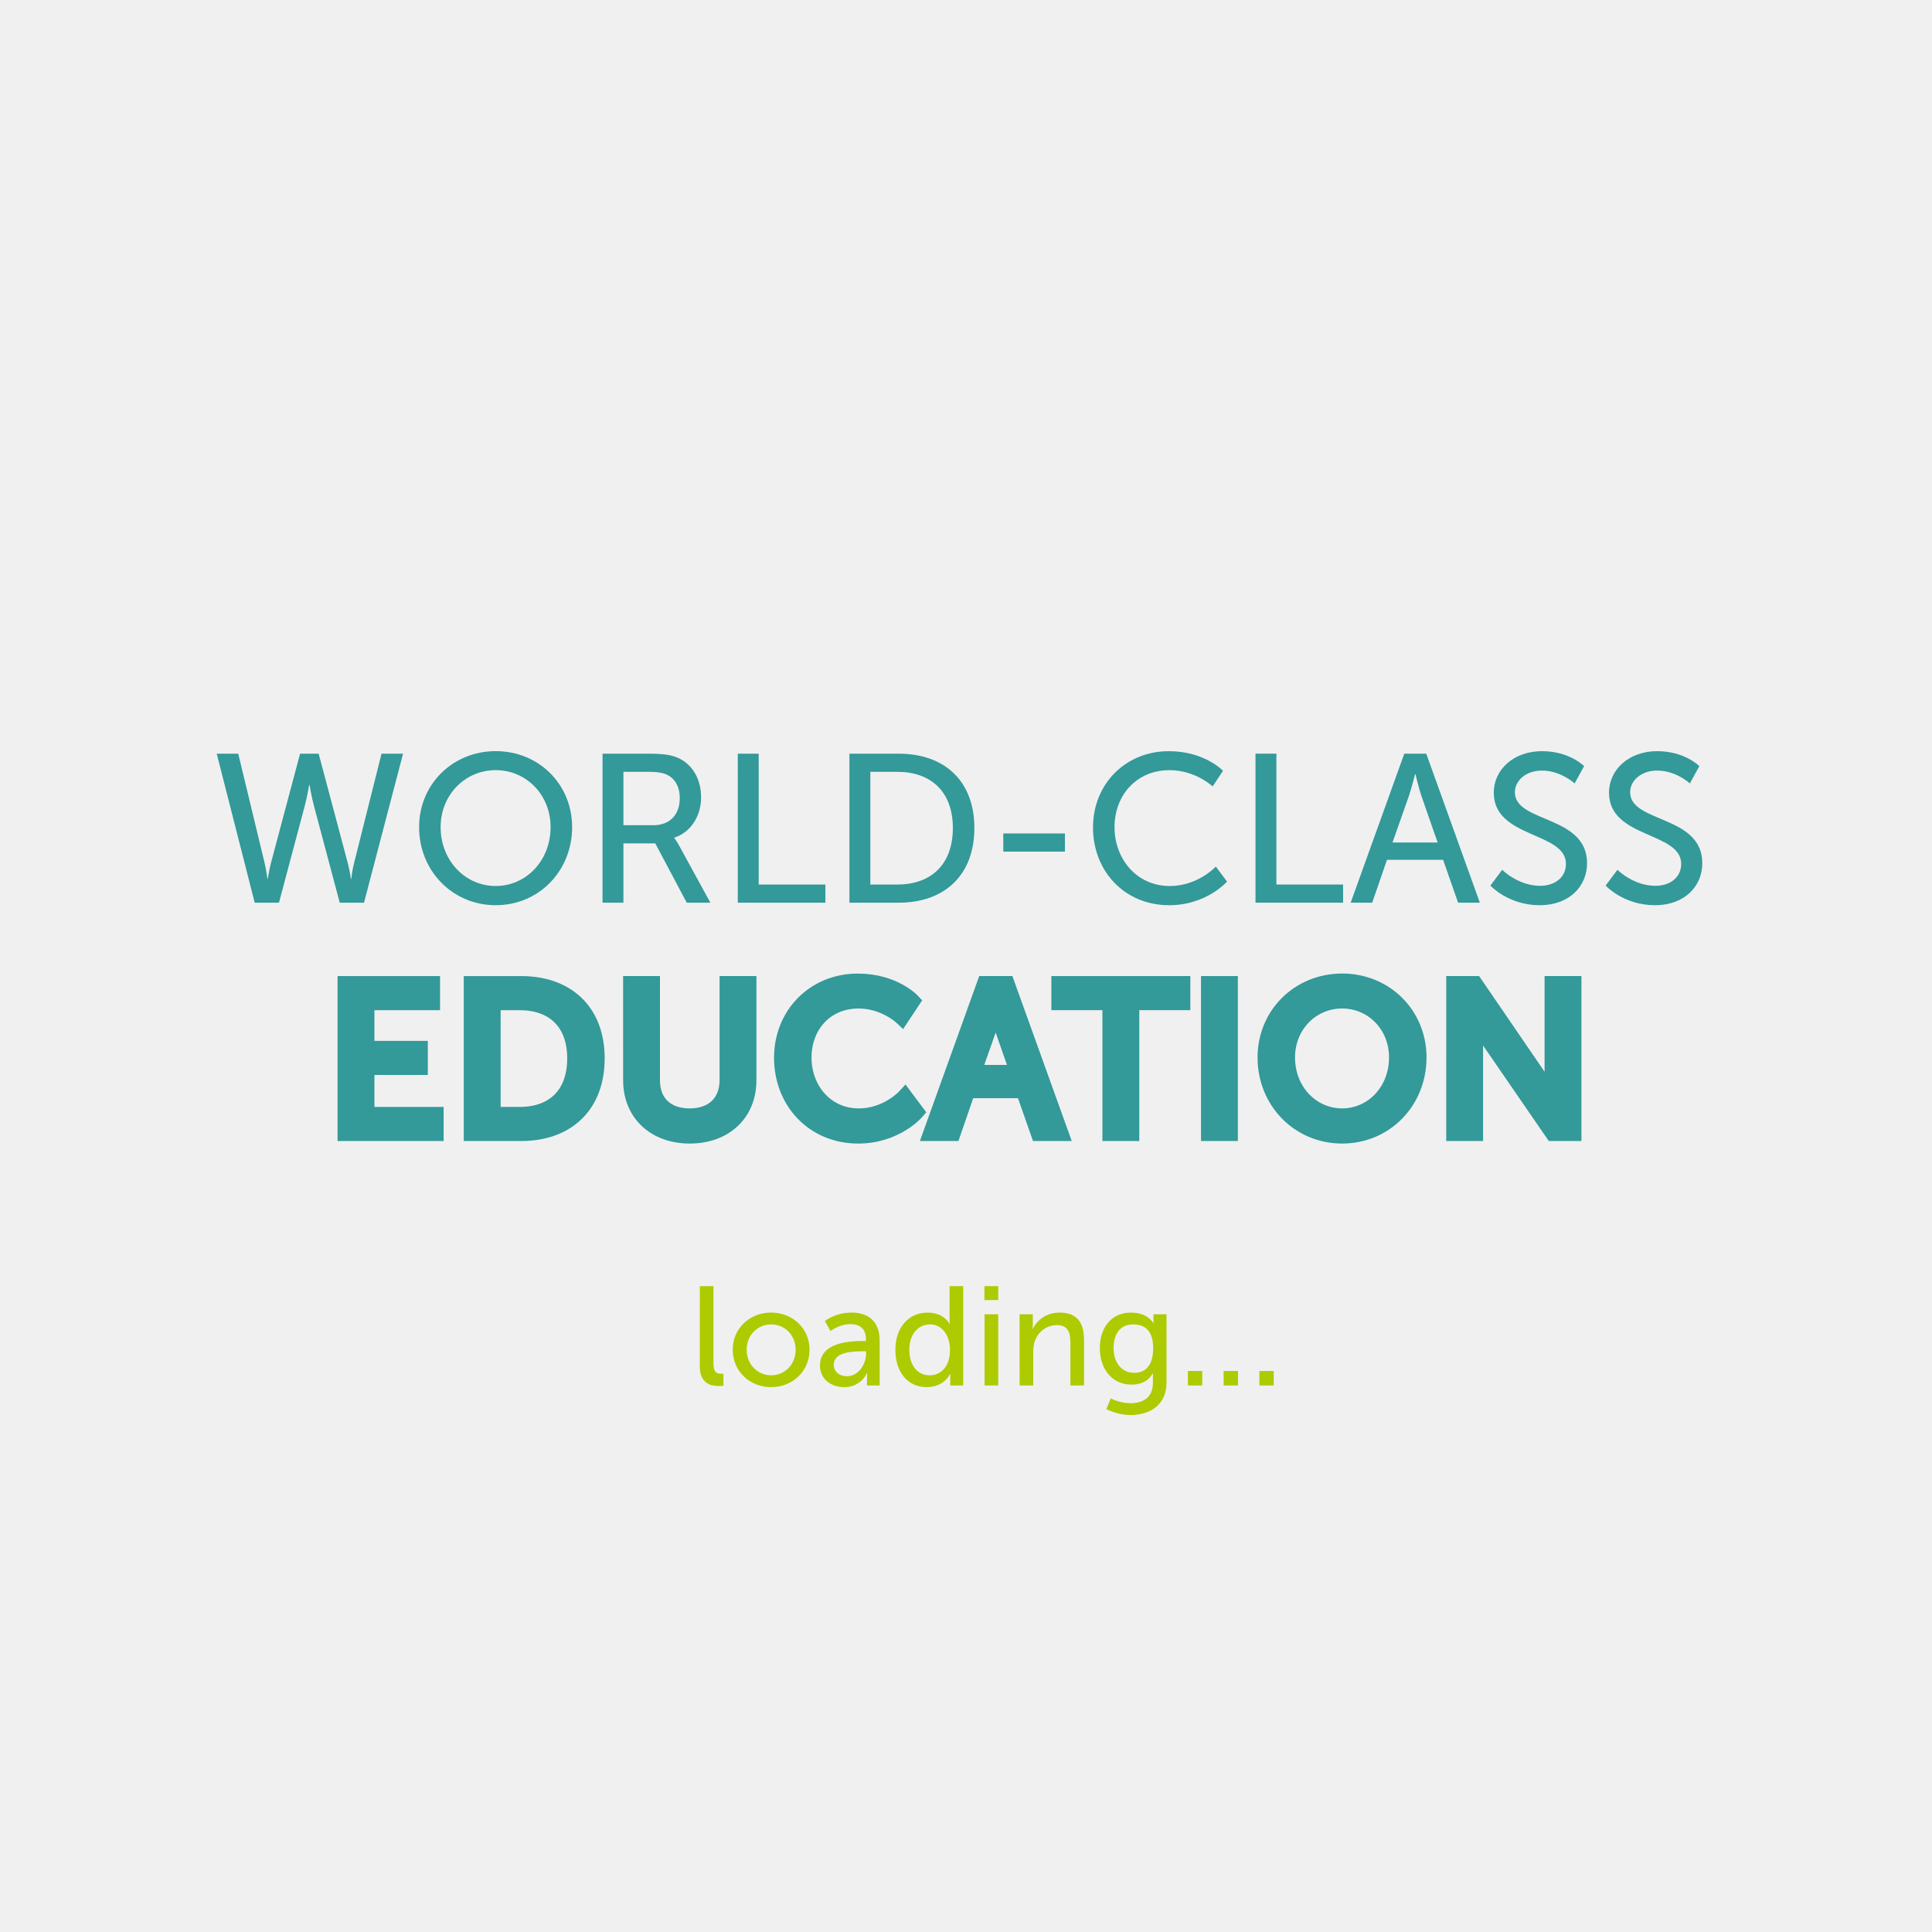
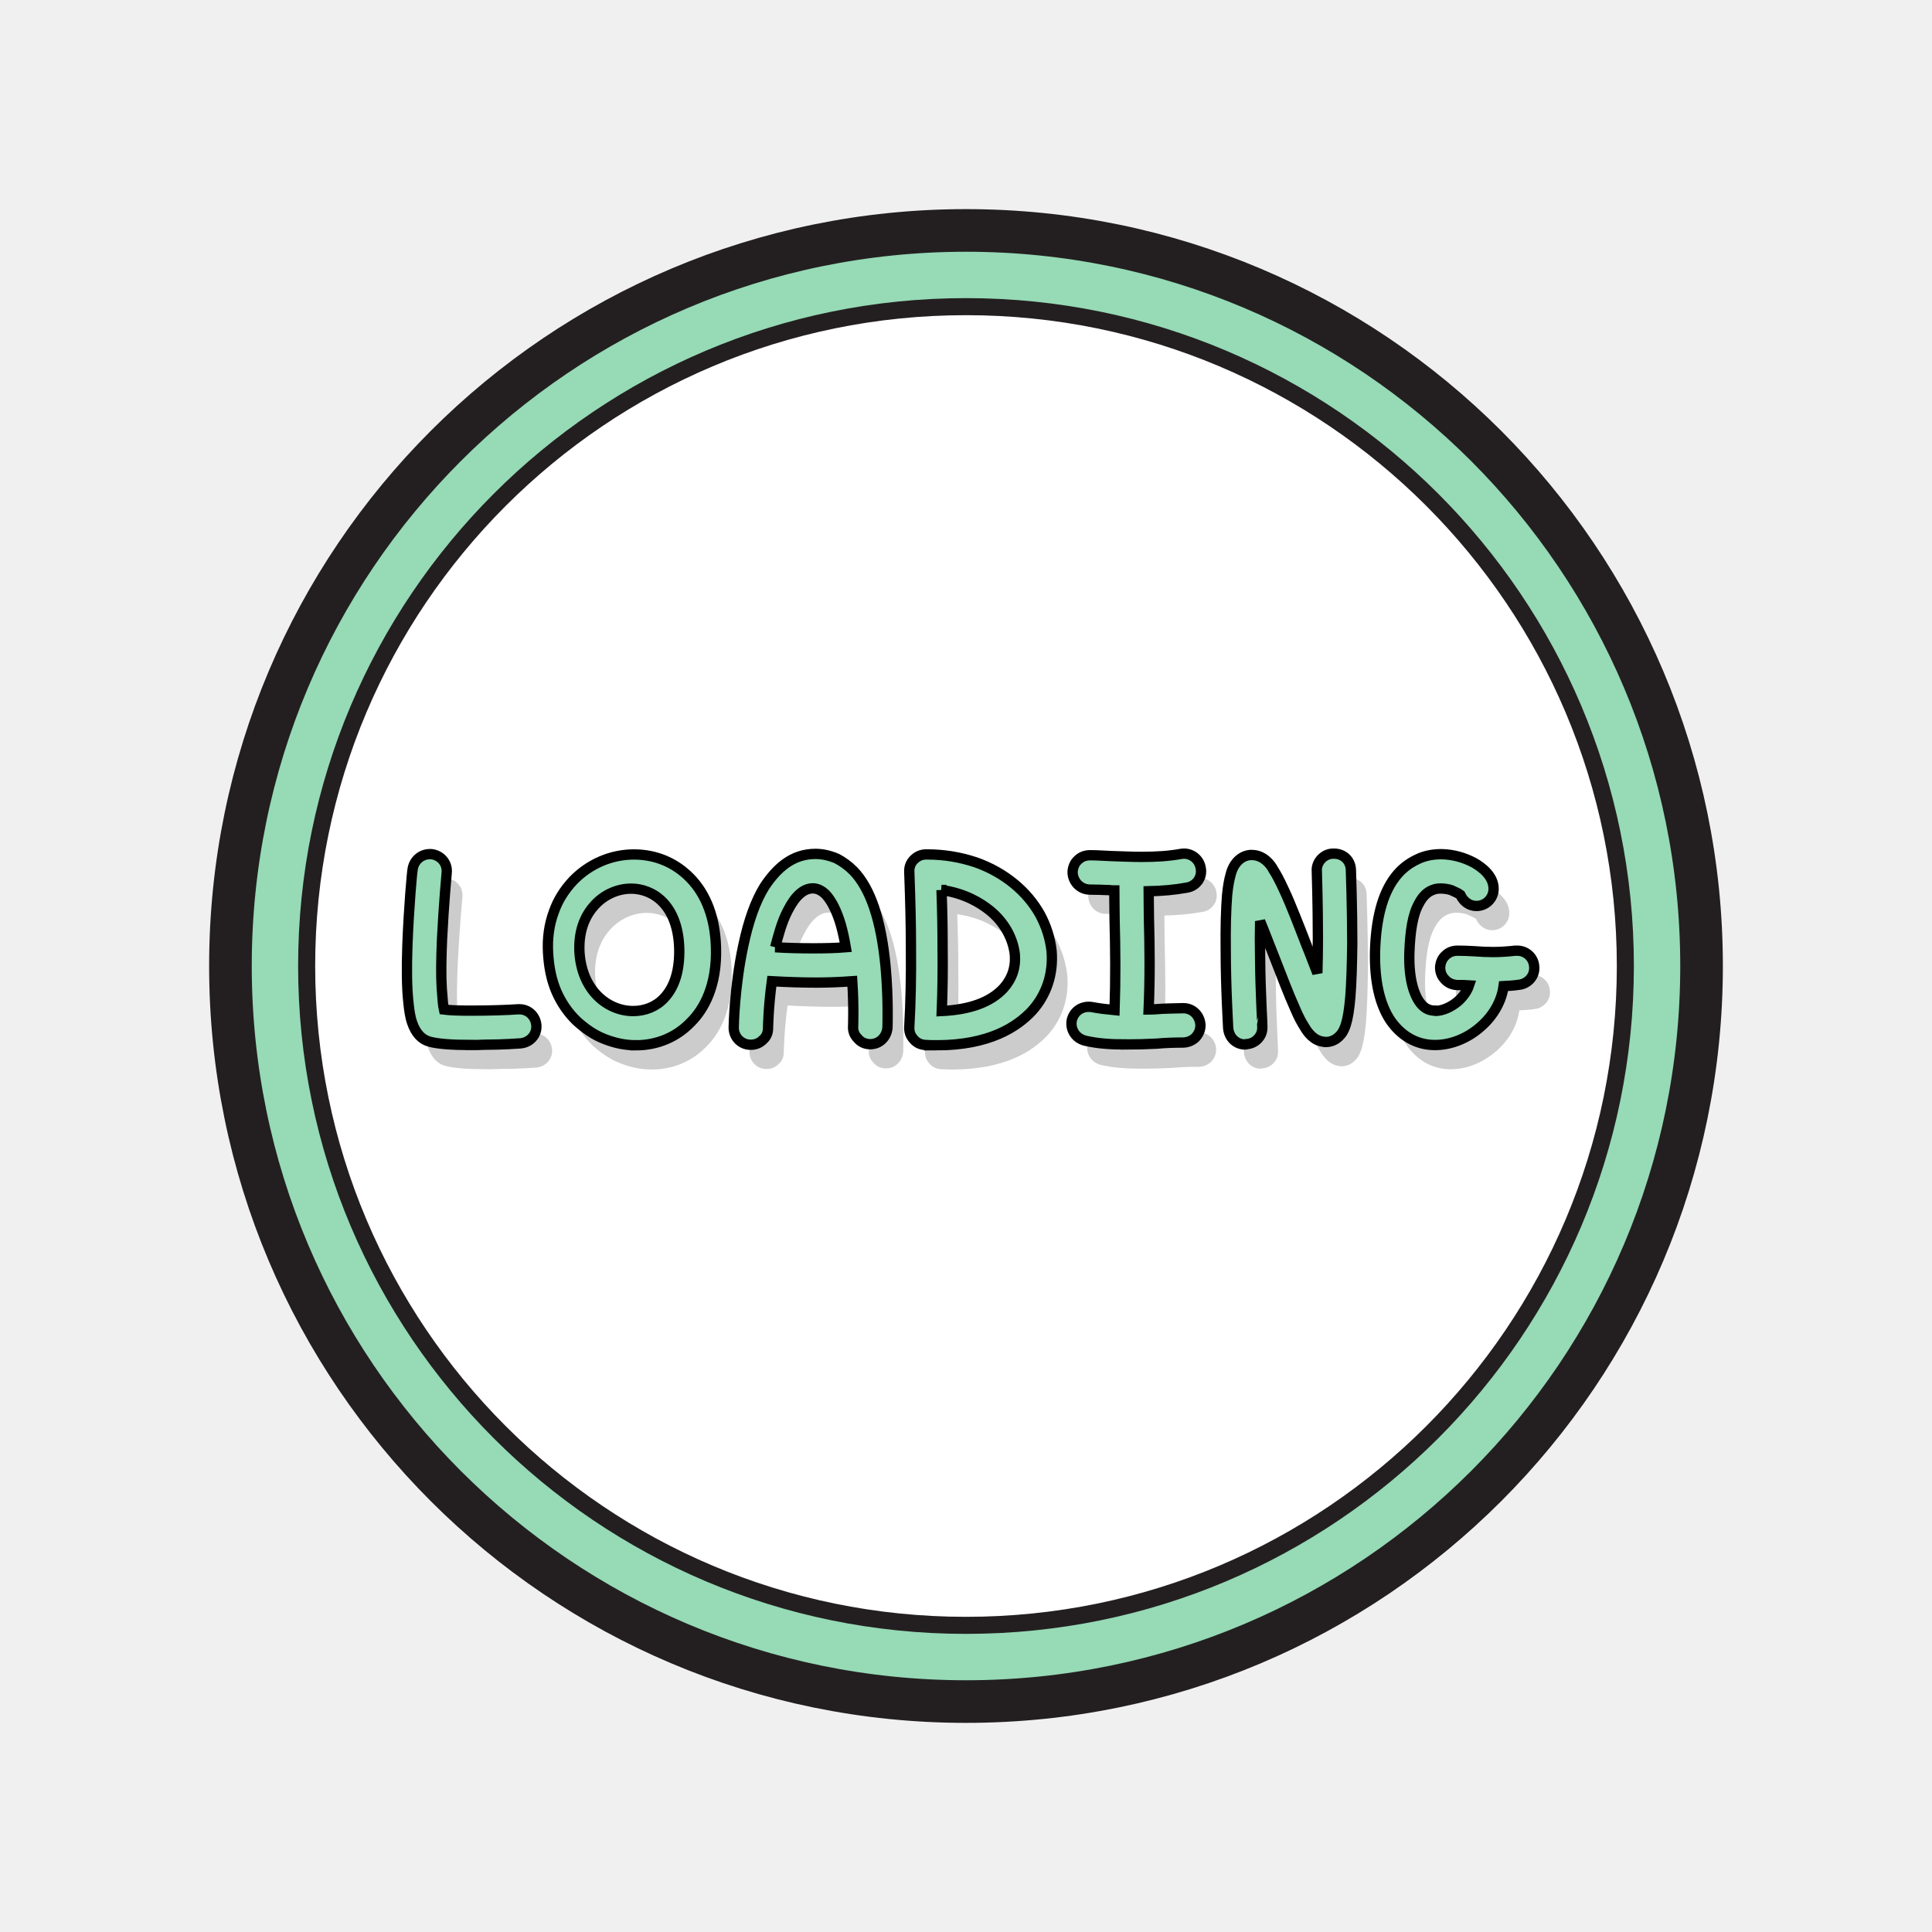
<svg xmlns="http://www.w3.org/2000/svg" width="75mm" height="75mm" viewBox="0 0 75 75" version="1.1" id="svg8">
  <defs id="defs2" />
  <g id="layer1" transform="translate(-66.0254,-119.188)">
-     <g aria-label="WORLD-CLASS  " id="text835" style="font-size:10.583px;line-height:0;font-family:'Museo Sans';-inkscape-font-specification:'Museo Sans';fill:#339999;fill-opacity:1;stroke-width:0.265" transform="matrix(0.7741493,0,0,0.7741493,23.32433,38.05315)">
-       <path d="m 70.206,142.598 -1.46,5.482 c -0.106,0.413 -0.159,0.794 -0.159,0.794 h -0.021 c 0,0 -0.042,-0.392 -0.138,-0.794 l -1.323,-5.482 h -1.079 l 1.905,7.472 h 1.217 l 1.291,-4.847 c 0.127,-0.476 0.222,-1.058 0.222,-1.058 h 0.021 c 0,0 0.095,0.582 0.222,1.058 l 1.291,4.847 h 1.217 l 1.958,-7.472 h -1.079 l -1.376,5.482 c -0.106,0.402 -0.138,0.794 -0.138,0.794 h -0.021 c 0,0 -0.053,-0.381 -0.159,-0.794 l -1.46,-5.482 z" style="fill:#339999;fill-opacity:1;stroke-width:0.265" id="path893" />
-       <path d="m 76.175,146.281 c 0,2.201 1.683,3.916 3.842,3.916 2.159,0 3.831,-1.714 3.831,-3.916 0,-2.148 -1.672,-3.81 -3.831,-3.81 -2.159,0 -3.842,1.662 -3.842,3.81 z m 1.079,0 c 0,-1.63 1.238,-2.857 2.762,-2.857 1.524,0 2.752,1.228 2.752,2.857 0,1.683 -1.228,2.953 -2.752,2.953 -1.524,0 -2.762,-1.27 -2.762,-2.953 z" style="fill:#339999;fill-opacity:1;stroke-width:0.265" id="path895" />
-       <path d="m 85.372,150.07 h 1.048 v -2.974 h 1.598 l 1.577,2.974 h 1.185 l -1.587,-2.9 c -0.138,-0.243 -0.222,-0.339 -0.222,-0.339 v -0.021 c 0.815,-0.265 1.344,-1.069 1.344,-2.021 0,-0.984 -0.497,-1.736 -1.259,-2.021 -0.286,-0.106 -0.614,-0.169 -1.397,-0.169 h -2.286 z m 1.048,-3.884 v -2.678 h 1.206 c 0.582,0 0.825,0.064 1.027,0.169 0.381,0.212 0.593,0.603 0.593,1.154 0,0.836 -0.508,1.355 -1.323,1.355 z" style="fill:#339999;fill-opacity:1;stroke-width:0.265" id="path897" />
-       <path d="m 92.156,150.07 h 4.392 v -0.91 H 93.203 v -6.562 h -1.048 z" style="fill:#339999;fill-opacity:1;stroke-width:0.265" id="path899" />
-       <path d="m 97.754,150.07 h 2.476 c 2.286,0 3.789,-1.376 3.789,-3.746 0,-2.36 -1.503,-3.725 -3.789,-3.725 h -2.476 z m 1.048,-0.91 v -5.651 h 1.355 c 1.672,0 2.783,0.984 2.783,2.815 0,1.841 -1.101,2.836 -2.783,2.836 z" style="fill:#339999;fill-opacity:1;stroke-width:0.265" id="path901" />
-       <path d="m 105.469,147.509 h 3.09 v -0.91 h -3.09 z" style="fill:#339999;fill-opacity:1;stroke-width:0.265" id="path903" />
-       <path d="m 109.967,146.292 c 0,2.191 1.577,3.905 3.821,3.905 1.873,0 2.9,-1.185 2.9,-1.185 l -0.561,-0.751 c 0,0 -0.9,0.974 -2.307,0.974 -1.662,0 -2.773,-1.355 -2.773,-2.953 0,-1.587 1.09,-2.857 2.762,-2.857 1.291,0 2.159,0.815 2.159,0.815 l 0.519,-0.783 c 0,0 -0.921,-0.984 -2.72,-0.984 -2.17,0 -3.799,1.651 -3.799,3.821 z" style="fill:#339999;fill-opacity:1;stroke-width:0.265" id="path905" />
-       <path d="m 118.116,150.07 h 4.392 v -0.91 h -3.344 v -6.562 h -1.048 z" style="fill:#339999;fill-opacity:1;stroke-width:0.265" id="path907" />
-       <path d="m 128.276,150.07 h 1.09 l -2.688,-7.472 h -1.101 l -2.688,7.472 h 1.079 l 0.741,-2.148 h 2.815 z m -2.138,-6.445 c 0,0 0.159,0.677 0.286,1.058 l 0.826,2.371 h -2.265 l 0.836,-2.371 c 0.127,-0.381 0.296,-1.058 0.296,-1.058 z" style="fill:#339999;fill-opacity:1;stroke-width:0.265" id="path909" />
-       <path d="m 129.895,149.213 c 0,0 0.889,0.984 2.476,0.984 1.482,0 2.371,-0.952 2.371,-2.106 0,-2.424 -3.619,-2.011 -3.619,-3.556 0,-0.593 0.561,-1.09 1.355,-1.09 0.953,0 1.64,0.646 1.64,0.646 l 0.476,-0.868 c 0,0 -0.73,-0.751 -2.117,-0.751 -1.408,0 -2.413,0.921 -2.413,2.085 0,2.297 3.619,1.947 3.619,3.567 0,0.709 -0.593,1.101 -1.291,1.101 -1.111,0 -1.905,-0.804 -1.905,-0.804 z" style="fill:#339999;fill-opacity:1;stroke-width:0.265" id="path911" />
-       <path d="m 135.674,149.213 c 0,0 0.889,0.984 2.476,0.984 1.482,0 2.371,-0.952 2.371,-2.106 0,-2.424 -3.619,-2.011 -3.619,-3.556 0,-0.593 0.561,-1.09 1.355,-1.09 0.953,0 1.64,0.646 1.64,0.646 l 0.476,-0.868 c 0,0 -0.73,-0.751 -2.117,-0.751 -1.408,0 -2.413,0.921 -2.413,2.085 0,2.297 3.619,1.947 3.619,3.567 0,0.709 -0.593,1.101 -1.291,1.101 -1.111,0 -1.905,-0.804 -1.905,-0.804 z" style="fill:#339999;fill-opacity:1;stroke-width:0.265" id="path913" />
+     <g id="g4348" transform="matrix(0.3309136,0,0,-0.3309136,132.0798,156.688)" style="fill:#96dab6;fill-opacity:1">
+       <path d="m 0,0 c 0,-47.656 -38.633,-86.29 -86.29,-86.29 -47.656,0 -86.289,38.634 -86.289,86.29 0,47.656 38.633,86.29 86.289,86.29 C -38.633,86.29 0,47.656 0,0 Z" style="fill:#96dab6;fill-opacity:1;stroke:#231f20;stroke-width:5;stroke-linecap:butt;stroke-linejoin:miter;stroke-miterlimit:10;stroke-dasharray:none;stroke-opacity:1" id="path4350" />
    </g>
-     <g aria-label="EDUCATION" id="text847" style="font-size:10.583px;line-height:0;font-family:'Museo Sans';-inkscape-font-specification:'Museo Sans';letter-spacing:0.265px;word-spacing:0px;fill:#339999;fill-opacity:1;stroke:#339999;stroke-width:0.8;stroke-miterlimit:4;stroke-dasharray:none;stroke-opacity:1" transform="matrix(0.7741493,0,0,0.7741493,23.32433,38.05315)">
-       <path d="m 72.486,161.622 h 4.519 v -0.91 h -3.471 v -2.402 h 2.678 v -0.91 h -2.678 v -2.339 h 3.291 v -0.91 h -4.339 z" style="font-weight:bold;fill:#339999;fill-opacity:1;stroke:#339999;stroke-width:0.8;stroke-miterlimit:4;stroke-dasharray:none;stroke-opacity:1" id="path874" />
-       <path d="m 78.815,161.622 h 2.476 c 2.286,0 3.789,-1.376 3.789,-3.746 0,-2.36 -1.503,-3.725 -3.789,-3.725 h -2.476 z m 1.048,-0.91 v -5.651 h 1.355 c 1.672,0 2.783,0.984 2.783,2.815 0,1.841 -1.101,2.836 -2.783,2.836 z" style="font-weight:bold;fill:#339999;fill-opacity:1;stroke:#339999;stroke-width:0.8;stroke-miterlimit:4;stroke-dasharray:none;stroke-opacity:1" id="path876" />
-       <path d="m 86.806,158.976 c 0,1.662 1.196,2.773 2.942,2.773 1.746,0 2.942,-1.111 2.942,-2.773 v -4.826 h -1.048 v 4.805 c 0,1.164 -0.751,1.831 -1.905,1.831 -1.143,0 -1.884,-0.667 -1.884,-1.81 v -4.826 h -1.048 z" style="font-weight:bold;fill:#339999;fill-opacity:1;stroke:#339999;stroke-width:0.8;stroke-miterlimit:4;stroke-dasharray:none;stroke-opacity:1" id="path878" />
-       <path d="m 94.373,157.844 c 0,2.191 1.577,3.905 3.821,3.905 1.873,0 2.9,-1.185 2.9,-1.185 l -0.561,-0.751 c 0,0 -0.9,0.974 -2.307,0.974 -1.662,0 -2.773,-1.355 -2.773,-2.953 0,-1.587 1.09,-2.857 2.762,-2.857 1.291,0 2.159,0.815 2.159,0.815 l 0.519,-0.783 c 0,0 -0.921,-0.984 -2.72,-0.984 -2.17,0 -3.799,1.651 -3.799,3.821 z" style="font-weight:bold;fill:#339999;fill-opacity:1;stroke:#339999;stroke-width:0.8;stroke-miterlimit:4;stroke-dasharray:none;stroke-opacity:1" id="path880" />
-       <path d="m 107.242,161.622 h 1.09 l -2.688,-7.472 h -1.101 l -2.688,7.472 h 1.079 l 0.741,-2.148 h 2.815 z m -2.138,-6.445 c 0,0 0.159,0.677 0.286,1.058 l 0.825,2.371 h -2.265 l 0.836,-2.371 c 0.127,-0.381 0.296,-1.058 0.296,-1.058 z" style="font-weight:bold;fill:#339999;fill-opacity:1;stroke:#339999;stroke-width:0.8;stroke-miterlimit:4;stroke-dasharray:none;stroke-opacity:1" id="path882" />
-       <path d="m 110.84,161.622 h 1.048 v -6.562 h 2.561 v -0.91 h -6.17 v 0.91 h 2.561 z" style="font-weight:bold;fill:#339999;fill-opacity:1;stroke:#339999;stroke-width:0.8;stroke-miterlimit:4;stroke-dasharray:none;stroke-opacity:1" id="path884" />
-       <path d="m 115.783,161.622 h 1.048 v -7.472 h -1.048 z" style="font-weight:bold;fill:#339999;fill-opacity:1;stroke:#339999;stroke-width:0.8;stroke-miterlimit:4;stroke-dasharray:none;stroke-opacity:1" id="path886" />
-       <path d="m 118.619,157.833 c 0,2.201 1.683,3.916 3.842,3.916 2.159,0 3.831,-1.714 3.831,-3.916 0,-2.148 -1.672,-3.81 -3.831,-3.81 -2.159,0 -3.842,1.662 -3.842,3.81 z m 1.079,0 c 0,-1.63 1.238,-2.857 2.762,-2.857 1.524,0 2.752,1.228 2.752,2.857 0,1.683 -1.228,2.953 -2.752,2.953 -1.524,0 -2.762,-1.27 -2.762,-2.953 z" style="font-weight:bold;fill:#339999;fill-opacity:1;stroke:#339999;stroke-width:0.8;stroke-miterlimit:4;stroke-dasharray:none;stroke-opacity:1" id="path888" />
-       <path d="m 128.08,161.622 h 1.048 v -4.847 c 0,-0.423 -0.074,-1.09 -0.074,-1.09 h 0.021 c 0,0 0.349,0.677 0.624,1.09 l 3.334,4.847 h 1.027 v -7.472 h -1.048 v 4.858 c 0,0.413 0.074,1.079 0.074,1.079 h -0.021 c 0,0 -0.349,-0.677 -0.624,-1.079 l -3.323,-4.858 h -1.037 z" style="font-weight:bold;fill:#339999;fill-opacity:1;stroke:#339999;stroke-width:0.8;stroke-miterlimit:4;stroke-dasharray:none;stroke-opacity:1" id="path890" />
+     <g id="g4356" transform="matrix(0.3309136,0,0,-0.3309136,129.1212,156.688)" style="fill:#ffffff;fill-opacity:1">
+       <path d="m 0,0 c 0,-42.719 -34.63,-77.349 -77.349,-77.349 -42.718,0 -77.349,34.63 -77.349,77.349 0,42.719 34.631,77.349 77.349,77.349 C -34.63,77.349 0,42.719 0,0 Z" style="fill:#ffffff;fill-opacity:1;stroke:#231f20;stroke-width:2;stroke-linecap:butt;stroke-linejoin:miter;stroke-miterlimit:10;stroke-dasharray:none;stroke-opacity:1" id="path4358" />
    </g>
-     <g aria-label="loading..." id="text851" style="font-size:7.056px;line-height:0;font-family:'Museo Sans';-inkscape-font-specification:'Museo Sans';fill:#adcb00;fill-opacity:1;stroke-width:0.265" transform="matrix(0.7741493,0,0,0.7741493,24.38267,38.05315)">
-       <path d="m 88.883,173.306 c 0,0.896 0.572,1.002 0.96,1.002 0.12,0 0.226,-0.014 0.226,-0.014 v -0.607 c 0,0 -0.056,0.007 -0.12,0.007 -0.212,0 -0.381,-0.078 -0.381,-0.508 v -3.888 h -0.684 z" style="font-size:7.056px;fill:#adcb00;fill-opacity:1;stroke-width:0.265" id="path853" />
-       <path d="m 90.534,172.487 c 0,1.087 0.861,1.877 1.926,1.877 1.065,0 1.926,-0.79 1.926,-1.877 0,-1.079 -0.861,-1.863 -1.926,-1.863 -1.065,0 -1.926,0.783 -1.926,1.863 z m 0.699,0 c 0,-0.741 0.557,-1.27 1.228,-1.27 0.677,0 1.228,0.529 1.228,1.27 0,0.748 -0.55,1.284 -1.228,1.284 -0.67,0 -1.228,-0.536 -1.228,-1.284 z" style="font-size:7.056px;fill:#adcb00;fill-opacity:1;stroke-width:0.265" id="path855" />
-       <path d="m 94.909,173.278 c 0,0.713 0.6,1.087 1.214,1.087 0.854,0 1.143,-0.706 1.143,-0.706 h 0.014 c 0,0 -0.014,0.12 -0.014,0.282 v 0.339 h 0.635 v -2.258 c 0,-0.903 -0.508,-1.397 -1.411,-1.397 -0.818,0 -1.334,0.423 -1.334,0.423 l 0.282,0.501 c 0,0 0.445,-0.346 0.995,-0.346 0.452,0 0.783,0.198 0.783,0.783 v 0.064 h -0.155 c -0.6,0 -2.152,0.049 -2.152,1.228 z m 0.691,-0.035 c 0,-0.642 0.931,-0.677 1.446,-0.677 h 0.176 v 0.113 c 0,0.529 -0.374,1.136 -0.953,1.136 -0.445,0 -0.67,-0.282 -0.67,-0.572 z" style="font-size:7.056px;fill:#adcb00;fill-opacity:1;stroke-width:0.265" id="path857" />
-       <path d="m 98.691,172.494 c 0,1.108 0.607,1.87 1.573,1.87 0.882,0 1.171,-0.663 1.171,-0.663 h 0.014 c 0,0 -0.007,0.099 -0.007,0.24 v 0.339 h 0.649 v -4.981 h -0.684 v 1.651 c 0,0.134 0.014,0.24 0.014,0.24 h -0.014 c 0,0 -0.275,-0.564 -1.101,-0.564 -0.945,0 -1.616,0.734 -1.616,1.87 z m 0.699,0 c 0,-0.811 0.466,-1.277 1.03,-1.277 0.677,0 1.009,0.635 1.009,1.27 0,0.91 -0.501,1.284 -1.03,1.284 -0.593,0 -1.009,-0.501 -1.009,-1.277 z" style="font-size:7.056px;fill:#adcb00;fill-opacity:1;stroke-width:0.265" id="path859" />
-       <path d="m 103.157,169.997 h 0.691 v -0.699 h -0.691 z m 0.007,4.283 h 0.684 v -3.57 h -0.684 z" style="font-size:7.056px;fill:#adcb00;fill-opacity:1;stroke-width:0.265" id="path861" />
-       <path d="m 104.921,174.28 h 0.684 v -1.672 c 0,-0.176 0.014,-0.339 0.056,-0.48 0.148,-0.515 0.586,-0.875 1.129,-0.875 0.572,0 0.677,0.395 0.677,0.896 v 2.131 h 0.684 v -2.286 c 0,-0.91 -0.388,-1.369 -1.228,-1.369 -0.776,0 -1.199,0.508 -1.341,0.818 h -0.014 c 0,0 0.014,-0.12 0.014,-0.261 v -0.473 h -0.663 z" style="font-size:7.056px;fill:#adcb00;fill-opacity:1;stroke-width:0.265" id="path863" />
-       <path d="m 109.493,174.929 -0.226,0.536 c 0.346,0.176 0.79,0.296 1.221,0.296 0.903,0 1.799,-0.452 1.799,-1.63 v -3.422 h -0.656 v 0.332 c 0,0.064 0.007,0.113 0.007,0.113 h -0.014 c 0,0 -0.261,-0.529 -1.122,-0.529 -0.988,0 -1.559,0.762 -1.559,1.785 0,1.03 0.6,1.827 1.595,1.827 0.515,0 0.847,-0.205 1.058,-0.557 h 0.014 c 0,0 -0.007,0.113 -0.007,0.226 v 0.261 c 0,0.727 -0.508,1.002 -1.129,1.002 -0.536,0 -0.981,-0.24 -0.981,-0.24 z m 1.178,-1.284 c -0.642,0 -1.037,-0.508 -1.037,-1.249 0,-0.727 0.353,-1.178 0.974,-1.178 0.557,0 1.009,0.268 1.009,1.199 0,0.931 -0.452,1.228 -0.945,1.228 z" style="font-size:7.056px;fill:#adcb00;fill-opacity:1;stroke-width:0.265" id="path865" />
-       <path d="m 113.359,174.28 h 0.72 v -0.727 h -0.72 z" style="font-size:7.056px;fill:#adcb00;fill-opacity:1;stroke-width:0.265" id="path867" />
-       <path d="m 115.151,174.28 h 0.72 v -0.727 h -0.72 z" style="font-size:7.056px;fill:#adcb00;fill-opacity:1;stroke-width:0.265" id="path869" />
-       <path d="m 116.943,174.28 h 0.72 v -0.727 h -0.72 z" style="font-size:7.056px;fill:#adcb00;fill-opacity:1;stroke-width:0.265" id="path871" />
-     </g>
+     <path id="path22027-7" style="font-size:10.583px;line-height:0;font-family:'Fill Me With Color';-inkscape-font-specification:'Fill Me With Color';fill:#cccccc;fill-opacity:1;stroke:none;stroke-width:0.4;stroke-miterlimit:4;stroke-dasharray:none;stroke-opacity:1" d="m 103.184,154.678 c 0.9,0.127 1.503,0.497 1.873,0.794 0.561,0.455 0.9,1.069 0.974,1.704 0.042,0.508 -0.106,0.942 -0.434,1.312 -0.497,0.54 -1.291,0.836 -2.402,0.889 0.032,-0.773 0.042,-1.566 0.032,-2.487 0,-0.677 -0.011,-1.376 -0.042,-2.212 z m -6.456,2.223 c 0.116,-0.434 0.254,-0.984 0.497,-1.439 0.286,-0.561 0.614,-0.847 0.963,-0.847 0.18,0 0.349,0.085 0.508,0.243 0.222,0.243 0.423,0.635 0.582,1.175 0.074,0.265 0.138,0.561 0.191,0.868 -0.392,0.032 -0.794,0.042 -1.249,0.042 -0.508,0 -0.995,-0.011 -1.492,-0.042 z m -5.588,-2.275 c 0.815,0 1.81,0.603 1.863,2.318 0.021,0.857 -0.18,1.503 -0.593,1.937 -0.307,0.328 -0.741,0.497 -1.196,0.497 -0.984,0 -2,-0.794 -2.085,-2.307 -0.042,-0.942 0.307,-1.503 0.614,-1.831 0.37,-0.392 0.878,-0.614 1.397,-0.614 z m 31.209,6.07 c 0.624,0 1.27,-0.265 1.778,-0.72 0.497,-0.434 0.804,-1.005 0.878,-1.566 0.201,-0.011 0.392,-0.021 0.603,-0.053 0.18,-0.021 0.328,-0.106 0.445,-0.243 0.116,-0.148 0.159,-0.307 0.138,-0.487 -0.032,-0.339 -0.318,-0.593 -0.656,-0.593 h -0.074 c -0.296,0.032 -0.572,0.053 -0.857,0.053 -0.243,0 -0.497,-0.011 -0.751,-0.032 -0.201,-0.011 -0.413,-0.021 -0.635,-0.021 -0.191,0 -0.349,0.064 -0.476,0.191 -0.127,0.116 -0.191,0.286 -0.201,0.455 0,0.191 0.064,0.349 0.191,0.476 0.116,0.127 0.275,0.201 0.466,0.212 0.159,0 0.307,0 0.466,0.011 -0.074,0.222 -0.222,0.434 -0.434,0.624 -0.265,0.222 -0.593,0.37 -0.878,0.37 0,0 -0.011,0 -0.021,-0.011 -0.254,0 -0.455,-0.127 -0.614,-0.37 -0.169,-0.254 -0.402,-0.815 -0.37,-1.884 0.032,-0.836 0.127,-1.471 0.37,-1.905 0.148,-0.286 0.339,-0.466 0.572,-0.54 0.074,-0.032 0.169,-0.042 0.286,-0.042 0.159,0 0.307,0.032 0.402,0.064 0.169,0.074 0.296,0.138 0.349,0.18 0.116,0.254 0.339,0.434 0.624,0.434 0.37,0 0.667,-0.296 0.667,-0.667 0,-0.508 -0.476,-0.847 -0.751,-1.005 -0.392,-0.212 -0.815,-0.328 -1.27,-0.339 -0.349,0 -0.667,0.064 -0.942,0.201 -0.339,0.159 -0.624,0.381 -0.857,0.688 -0.497,0.646 -0.751,1.63 -0.783,2.91 -0.021,1.132 0.18,2.021 0.593,2.646 0.413,0.603 1.005,0.953 1.693,0.963 z m -7.377,-0.021 c 0.021,0 0.032,0 0.042,-0.011 0.18,-0.011 0.339,-0.085 0.455,-0.212 0.127,-0.138 0.18,-0.296 0.169,-0.487 0.011,-0.011 -0.074,-1.27 -0.085,-2.614 -0.011,-0.55 -0.011,-1.037 0,-1.46 0.18,0.434 0.36,0.921 0.561,1.418 0.286,0.73 0.55,1.429 0.794,1.968 0.138,0.328 0.265,0.561 0.37,0.72 0.127,0.222 0.36,0.529 0.73,0.572 0.021,0.011 0.053,0.011 0.085,0.011 0.191,0 0.36,-0.064 0.508,-0.201 0.222,-0.201 0.37,-0.54 0.455,-1.556 0.042,-0.54 0.064,-1.228 0.074,-2.074 0,-1.408 -0.053,-2.794 -0.053,-2.847 -0.011,-0.37 -0.286,-0.635 -0.656,-0.635 h -0.032 c -0.36,0 -0.667,0.328 -0.635,0.688 0,0.011 0.042,1.259 0.042,2.603 0,0.508 -0.011,0.953 -0.021,1.344 -0.138,-0.339 -0.265,-0.699 -0.423,-1.079 -0.296,-0.762 -0.593,-1.556 -0.878,-2.159 -0.159,-0.349 -0.296,-0.603 -0.413,-0.783 -0.085,-0.169 -0.37,-0.561 -0.826,-0.561 h -0.064 c -0.138,0.011 -0.402,0.074 -0.603,0.381 -0.074,0.116 -0.127,0.243 -0.159,0.381 -0.053,0.18 -0.106,0.455 -0.138,0.804 -0.042,0.519 -0.064,1.238 -0.053,2.127 0,1.482 0.095,2.963 0.095,3.027 0.032,0.37 0.307,0.635 0.656,0.635 z m -4.625,0 c 0.381,0 0.783,-0.011 1.196,-0.032 0.339,-0.032 0.688,-0.042 1.037,-0.042 0.191,-0.011 0.349,-0.085 0.466,-0.201 0.127,-0.138 0.191,-0.296 0.191,-0.476 -0.011,-0.191 -0.085,-0.349 -0.201,-0.466 -0.127,-0.127 -0.286,-0.191 -0.466,-0.191 h -0.011 c -0.381,0.011 -0.741,0.011 -1.09,0.042 -0.074,0 -0.159,0.011 -0.243,0.011 0.053,-1.259 0.042,-2.349 0.011,-3.535 0,-0.328 -0.011,-0.688 -0.011,-1.058 0.519,-0.011 1.005,-0.053 1.471,-0.138 0.37,-0.053 0.624,-0.392 0.55,-0.762 -0.053,-0.328 -0.328,-0.561 -0.656,-0.561 -0.032,0 -0.074,0.011 -0.106,0.011 -0.476,0.085 -0.952,0.116 -1.535,0.116 -0.413,0 -0.804,-0.021 -1.185,-0.032 -0.286,-0.011 -0.54,-0.032 -0.804,-0.032 -0.201,0 -0.36,0.064 -0.487,0.191 -0.127,0.116 -0.191,0.286 -0.201,0.455 0,0.37 0.286,0.677 0.656,0.688 0.254,0 0.497,0.011 0.783,0.021 0.053,0.011 0.106,0.011 0.18,0.011 0,0.381 0.011,0.773 0.011,1.111 0.032,1.185 0.042,2.297 0,3.535 -0.328,-0.032 -0.603,-0.064 -0.868,-0.116 -0.042,-0.011 -0.095,-0.011 -0.138,-0.011 -0.328,0 -0.582,0.212 -0.656,0.519 -0.032,0.18 0,0.349 0.095,0.497 0.095,0.148 0.233,0.243 0.413,0.296 0.497,0.116 0.995,0.148 1.598,0.148 z m -7.366,0.032 c 2.074,0 3.133,-0.72 3.704,-1.323 0.582,-0.635 0.847,-1.46 0.773,-2.339 -0.053,-0.476 -0.201,-0.953 -0.445,-1.408 -0.254,-0.455 -0.593,-0.857 -1.005,-1.196 -0.423,-0.349 -0.921,-0.635 -1.492,-0.836 -0.603,-0.201 -1.228,-0.307 -1.894,-0.307 h -0.032 c -0.18,0 -0.339,0.064 -0.476,0.201 -0.138,0.138 -0.191,0.307 -0.18,0.487 0.042,1.143 0.064,2.053 0.064,2.91 0.011,1.143 -0.011,2.17 -0.064,3.09 -0.011,0.191 0.042,0.349 0.169,0.487 0.116,0.138 0.265,0.212 0.466,0.222 0.138,0.011 0.275,0.011 0.413,0.011 z m -7.197,-0.021 c 0.18,0 0.339,-0.064 0.466,-0.191 0.138,-0.116 0.201,-0.275 0.201,-0.455 0,0 0.011,-0.815 0.148,-1.82 0.593,0.032 1.132,0.053 1.714,0.053 0.508,0 0.953,-0.021 1.408,-0.053 0.064,0.963 0.032,1.746 0.032,1.746 -0.011,0.18 0.042,0.339 0.18,0.476 0.116,0.138 0.265,0.212 0.455,0.222 h 0.032 c 0.37,0 0.635,-0.286 0.667,-0.635 0,-0.053 0.042,-1.111 -0.074,-2.381 -0.169,-1.789 -0.582,-3.027 -1.249,-3.715 -0.201,-0.201 -0.423,-0.36 -0.646,-0.476 -0.275,-0.116 -0.55,-0.18 -0.825,-0.18 -0.434,0 -0.826,0.127 -1.185,0.392 -0.286,0.212 -0.55,0.508 -0.794,0.878 -0.349,0.561 -0.624,1.333 -0.826,2.297 -0.339,1.577 -0.37,3.101 -0.37,3.175 0,0.37 0.286,0.667 0.656,0.667 z m -4.466,0.021 c 0.836,0 1.587,-0.318 2.148,-0.91 0.476,-0.476 1.016,-1.386 0.963,-2.91 -0.032,-1.101 -0.37,-2.032 -1.005,-2.678 -0.582,-0.593 -1.333,-0.91 -2.18,-0.91 -0.889,0 -1.736,0.37 -2.36,1.016 -0.339,0.36 -0.593,0.762 -0.751,1.217 -0.18,0.487 -0.254,1.016 -0.222,1.587 0.032,0.55 0.127,1.048 0.328,1.513 0.191,0.434 0.455,0.815 0.783,1.132 0.328,0.296 0.667,0.54 1.079,0.699 0.402,0.159 0.804,0.243 1.217,0.243 z m -6.413,-0.011 c 0.169,0 0.339,0 0.54,-0.011 0.73,0 1.365,-0.053 1.397,-0.053 0.36,-0.032 0.646,-0.328 0.614,-0.709 -0.032,-0.349 -0.307,-0.614 -0.656,-0.614 h -0.042 c -0.455,0.032 -1.164,0.053 -1.841,0.053 -0.455,0 -0.804,-0.011 -1.048,-0.042 -0.032,-0.138 -0.053,-0.37 -0.085,-0.826 -0.032,-0.497 -0.021,-1.143 0.011,-1.905 0.064,-1.312 0.18,-2.572 0.18,-2.572 0.042,-0.37 -0.222,-0.688 -0.593,-0.73 h -0.064 c -0.339,0 -0.624,0.254 -0.667,0.603 -0.011,0 -0.148,1.471 -0.201,2.953 -0.032,0.889 -0.021,1.598 0.032,2.127 0.032,0.349 0.074,0.635 0.148,0.847 0.138,0.413 0.37,0.667 0.688,0.751 0.318,0.085 0.847,0.127 1.587,0.127 z" />
+     <path id="path22027" style="font-size:10.583px;line-height:0;font-family:'Fill Me With Color';-inkscape-font-specification:'Fill Me With Color';fill:#96dab6;fill-opacity:1;stroke:#000000;stroke-width:0.4;stroke-miterlimit:4;stroke-dasharray:none;stroke-opacity:1" d="m 102.574,153.737 c 0.9,0.127 1.503,0.497 1.873,0.794 0.561,0.455 0.9,1.069 0.974,1.704 0.042,0.508 -0.106,0.942 -0.434,1.312 -0.497,0.54 -1.291,0.836 -2.402,0.889 0.032,-0.773 0.042,-1.566 0.032,-2.487 0,-0.677 -0.011,-1.376 -0.042,-2.212 z m -6.456,2.223 c 0.116,-0.434 0.254,-0.984 0.497,-1.439 0.286,-0.561 0.614,-0.847 0.963,-0.847 0.18,0 0.349,0.085 0.508,0.243 0.222,0.243 0.423,0.635 0.582,1.175 0.074,0.265 0.138,0.561 0.19,0.868 -0.392,0.032 -0.794,0.042 -1.249,0.042 -0.508,0 -0.995,-0.011 -1.492,-0.042 z m -5.588,-2.275 c 0.815,0 1.81,0.603 1.863,2.318 0.021,0.857 -0.18,1.503 -0.593,1.937 -0.307,0.328 -0.741,0.497 -1.196,0.497 -0.984,0 -2,-0.794 -2.085,-2.307 -0.042,-0.942 0.307,-1.503 0.614,-1.831 0.37,-0.392 0.878,-0.614 1.397,-0.614 z m 31.209,6.07 c 0.624,0 1.27,-0.265 1.778,-0.72 0.497,-0.434 0.804,-1.005 0.878,-1.566 0.201,-0.011 0.392,-0.021 0.603,-0.053 0.18,-0.021 0.328,-0.106 0.445,-0.243 0.116,-0.148 0.159,-0.307 0.138,-0.487 -0.032,-0.339 -0.318,-0.593 -0.656,-0.593 h -0.074 c -0.296,0.032 -0.572,0.053 -0.857,0.053 -0.243,0 -0.497,-0.011 -0.751,-0.032 -0.201,-0.011 -0.413,-0.021 -0.635,-0.021 -0.191,0 -0.349,0.064 -0.476,0.191 -0.127,0.116 -0.191,0.286 -0.201,0.455 0,0.191 0.064,0.349 0.191,0.476 0.116,0.127 0.275,0.201 0.466,0.212 0.159,0 0.307,0 0.466,0.011 -0.074,0.222 -0.222,0.434 -0.434,0.624 -0.265,0.222 -0.593,0.37 -0.878,0.37 0,0 -0.011,0 -0.021,-0.011 -0.254,0 -0.455,-0.127 -0.614,-0.37 -0.169,-0.254 -0.402,-0.815 -0.37,-1.884 0.032,-0.836 0.127,-1.471 0.37,-1.905 0.148,-0.286 0.339,-0.466 0.572,-0.54 0.074,-0.032 0.169,-0.042 0.286,-0.042 0.159,0 0.307,0.032 0.402,0.064 0.169,0.074 0.296,0.138 0.349,0.18 0.116,0.254 0.339,0.434 0.624,0.434 0.37,0 0.667,-0.296 0.667,-0.667 0,-0.508 -0.476,-0.847 -0.751,-1.005 -0.392,-0.212 -0.815,-0.328 -1.27,-0.339 -0.349,0 -0.667,0.064 -0.942,0.201 -0.339,0.159 -0.624,0.381 -0.857,0.688 -0.497,0.646 -0.751,1.63 -0.783,2.91 -0.021,1.132 0.18,2.021 0.593,2.646 0.413,0.603 1.005,0.953 1.693,0.963 z m -7.377,-0.021 c 0.021,0 0.032,0 0.042,-0.011 0.18,-0.011 0.339,-0.085 0.455,-0.212 0.127,-0.138 0.18,-0.296 0.169,-0.487 0.011,-0.011 -0.074,-1.27 -0.085,-2.614 -0.011,-0.55 -0.011,-1.037 0,-1.46 0.18,0.434 0.36,0.921 0.561,1.418 0.286,0.73 0.55,1.429 0.794,1.968 0.138,0.328 0.265,0.561 0.37,0.72 0.127,0.222 0.36,0.529 0.73,0.572 0.021,0.011 0.053,0.011 0.085,0.011 0.191,0 0.36,-0.064 0.508,-0.201 0.222,-0.201 0.37,-0.54 0.455,-1.556 0.042,-0.54 0.064,-1.228 0.074,-2.074 0,-1.408 -0.053,-2.794 -0.053,-2.847 -0.011,-0.37 -0.286,-0.635 -0.656,-0.635 h -0.032 c -0.36,0 -0.667,0.328 -0.635,0.688 0,0.011 0.042,1.259 0.042,2.603 0,0.508 -0.011,0.953 -0.021,1.344 -0.138,-0.339 -0.265,-0.699 -0.423,-1.079 -0.296,-0.762 -0.593,-1.556 -0.878,-2.159 -0.159,-0.349 -0.296,-0.603 -0.413,-0.783 -0.085,-0.169 -0.37,-0.561 -0.826,-0.561 h -0.064 c -0.138,0.011 -0.402,0.074 -0.603,0.381 -0.074,0.116 -0.127,0.243 -0.159,0.381 -0.053,0.18 -0.106,0.455 -0.138,0.804 -0.042,0.519 -0.064,1.238 -0.053,2.127 0,1.482 0.095,2.963 0.095,3.027 0.032,0.37 0.307,0.635 0.656,0.635 z m -4.625,0 c 0.381,0 0.783,-0.011 1.196,-0.032 0.339,-0.032 0.688,-0.042 1.037,-0.042 0.191,-0.011 0.349,-0.085 0.466,-0.201 0.127,-0.138 0.191,-0.296 0.191,-0.476 -0.011,-0.191 -0.085,-0.349 -0.201,-0.466 -0.127,-0.127 -0.286,-0.191 -0.466,-0.191 h -0.011 c -0.381,0.011 -0.741,0.011 -1.09,0.042 -0.074,0 -0.159,0.011 -0.243,0.011 0.053,-1.259 0.042,-2.349 0.011,-3.535 0,-0.328 -0.011,-0.688 -0.011,-1.058 0.519,-0.011 1.005,-0.053 1.471,-0.138 0.37,-0.053 0.624,-0.392 0.55,-0.762 -0.053,-0.328 -0.328,-0.561 -0.656,-0.561 -0.032,0 -0.074,0.011 -0.106,0.011 -0.476,0.085 -0.952,0.116 -1.535,0.116 -0.413,0 -0.804,-0.021 -1.185,-0.032 -0.286,-0.011 -0.54,-0.032 -0.804,-0.032 -0.201,0 -0.36,0.064 -0.487,0.191 -0.127,0.116 -0.191,0.286 -0.201,0.455 0,0.37 0.286,0.677 0.656,0.688 0.254,0 0.497,0.011 0.783,0.021 0.053,0.011 0.106,0.011 0.18,0.011 0,0.381 0.011,0.773 0.011,1.111 0.032,1.185 0.042,2.297 0,3.535 -0.328,-0.032 -0.603,-0.064 -0.868,-0.116 -0.042,-0.011 -0.095,-0.011 -0.138,-0.011 -0.328,0 -0.582,0.212 -0.656,0.519 -0.032,0.18 0,0.349 0.095,0.497 0.095,0.148 0.233,0.243 0.413,0.296 0.497,0.116 0.995,0.148 1.598,0.148 z m -7.366,0.032 c 2.074,0 3.133,-0.72 3.704,-1.323 0.582,-0.635 0.847,-1.46 0.773,-2.339 -0.053,-0.476 -0.201,-0.953 -0.445,-1.408 -0.254,-0.455 -0.593,-0.857 -1.005,-1.196 -0.423,-0.349 -0.921,-0.635 -1.492,-0.836 -0.603,-0.201 -1.228,-0.307 -1.894,-0.307 h -0.032 c -0.18,0 -0.339,0.064 -0.476,0.201 -0.138,0.138 -0.191,0.307 -0.18,0.487 0.042,1.143 0.064,2.053 0.064,2.91 0.011,1.143 -0.011,2.17 -0.064,3.09 -0.011,0.191 0.042,0.349 0.169,0.487 0.116,0.138 0.265,0.212 0.466,0.222 0.138,0.011 0.275,0.011 0.413,0.011 z m -7.197,-0.021 c 0.18,0 0.339,-0.064 0.466,-0.191 0.138,-0.116 0.201,-0.275 0.201,-0.455 0,0 0.011,-0.815 0.148,-1.82 0.593,0.032 1.132,0.053 1.714,0.053 0.508,0 0.953,-0.021 1.408,-0.053 0.064,0.963 0.032,1.746 0.032,1.746 -0.011,0.18 0.042,0.339 0.18,0.476 0.116,0.138 0.265,0.212 0.455,0.222 h 0.032 c 0.37,0 0.635,-0.286 0.667,-0.635 0,-0.053 0.042,-1.111 -0.074,-2.381 -0.169,-1.789 -0.582,-3.027 -1.249,-3.715 -0.201,-0.201 -0.423,-0.36 -0.646,-0.476 -0.275,-0.116 -0.55,-0.18 -0.825,-0.18 -0.434,0 -0.826,0.127 -1.185,0.392 -0.286,0.212 -0.55,0.508 -0.794,0.878 -0.349,0.561 -0.624,1.333 -0.826,2.297 -0.339,1.577 -0.37,3.101 -0.37,3.175 0,0.37 0.286,0.667 0.656,0.667 z m -4.466,0.021 c 0.836,0 1.587,-0.318 2.148,-0.91 0.476,-0.476 1.016,-1.386 0.963,-2.91 -0.032,-1.101 -0.37,-2.032 -1.005,-2.678 -0.582,-0.593 -1.333,-0.91 -2.18,-0.91 -0.889,0 -1.736,0.37 -2.36,1.016 -0.339,0.36 -0.593,0.762 -0.751,1.217 -0.18,0.487 -0.254,1.016 -0.222,1.587 0.032,0.55 0.127,1.048 0.328,1.513 0.191,0.434 0.455,0.815 0.783,1.132 0.328,0.296 0.667,0.54 1.079,0.699 0.402,0.159 0.804,0.243 1.217,0.243 z m -6.413,-0.011 c 0.169,0 0.339,0 0.54,-0.011 0.73,0 1.365,-0.053 1.397,-0.053 0.36,-0.032 0.646,-0.328 0.614,-0.709 -0.032,-0.349 -0.307,-0.614 -0.656,-0.614 h -0.042 c -0.455,0.032 -1.164,0.053 -1.841,0.053 -0.455,0 -0.804,-0.011 -1.048,-0.042 -0.032,-0.138 -0.053,-0.37 -0.085,-0.826 -0.032,-0.497 -0.021,-1.143 0.011,-1.905 0.064,-1.312 0.18,-2.572 0.18,-2.572 0.042,-0.37 -0.222,-0.688 -0.593,-0.73 h -0.064 c -0.339,0 -0.624,0.254 -0.667,0.603 -0.011,0 -0.148,1.471 -0.201,2.953 -0.032,0.889 -0.021,1.598 0.032,2.127 0.032,0.349 0.074,0.635 0.148,0.847 0.138,0.413 0.37,0.667 0.688,0.751 0.318,0.085 0.847,0.127 1.587,0.127 z" />
  </g>
</svg>
